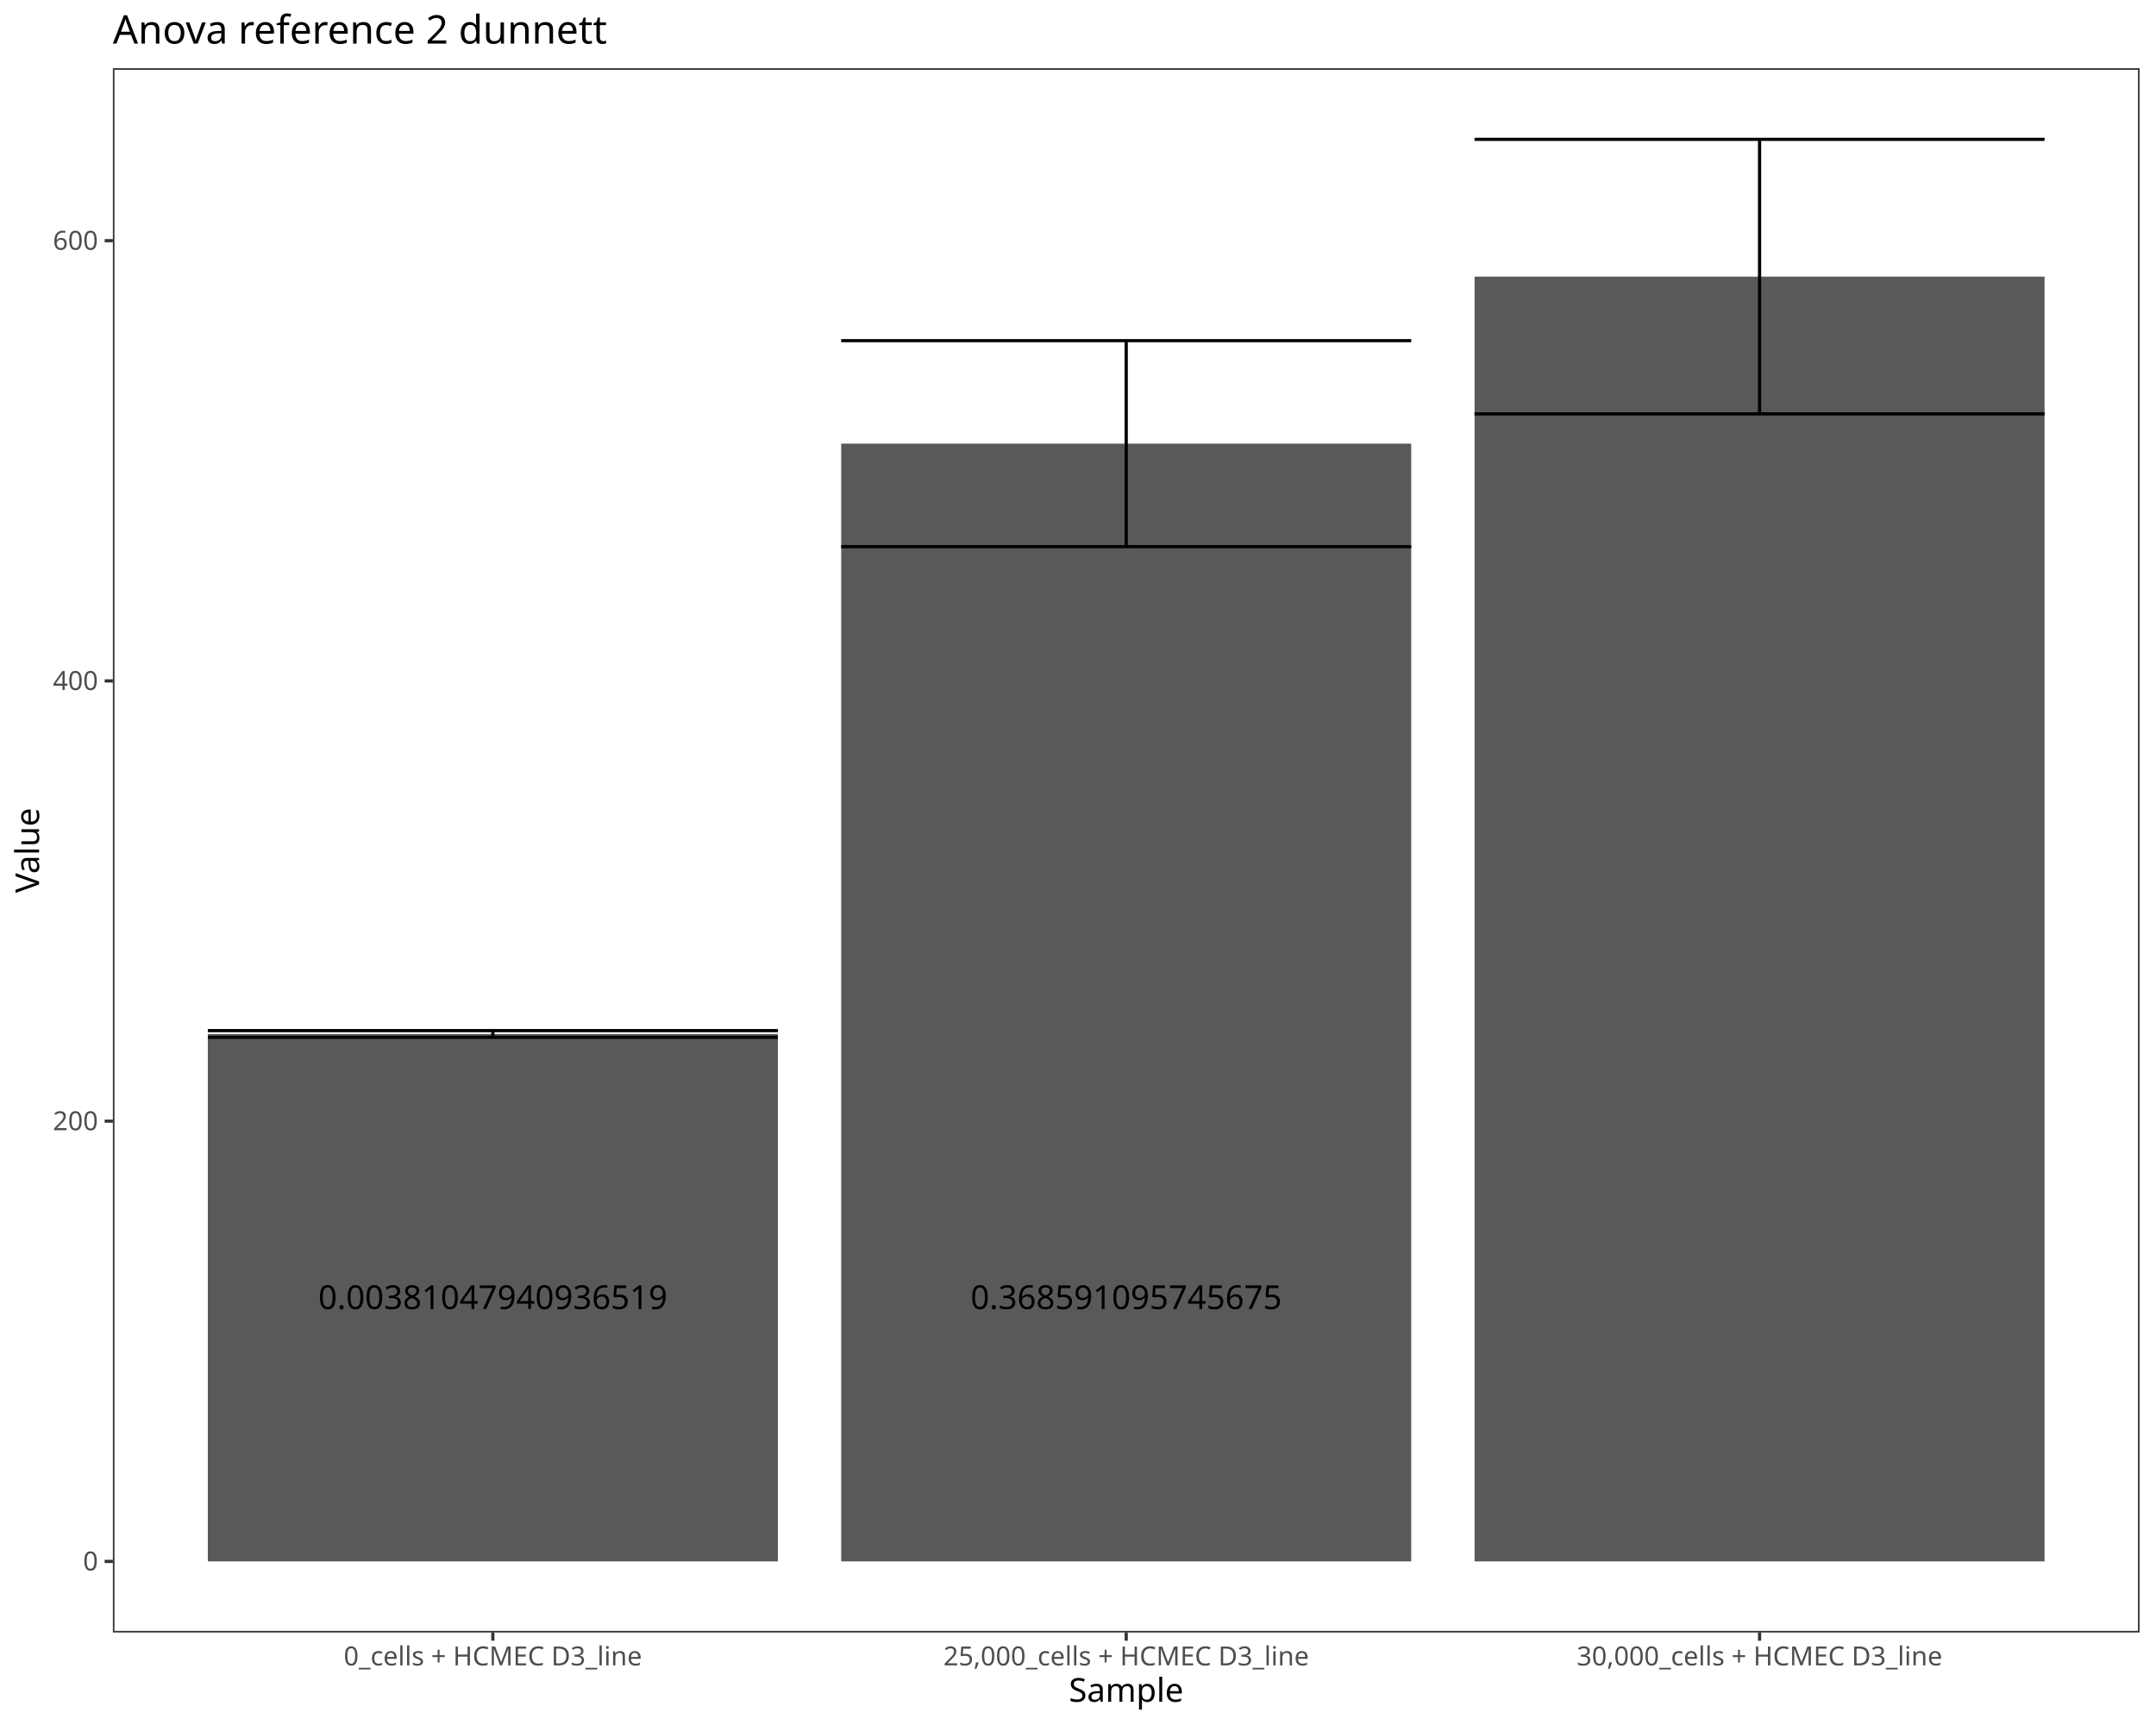
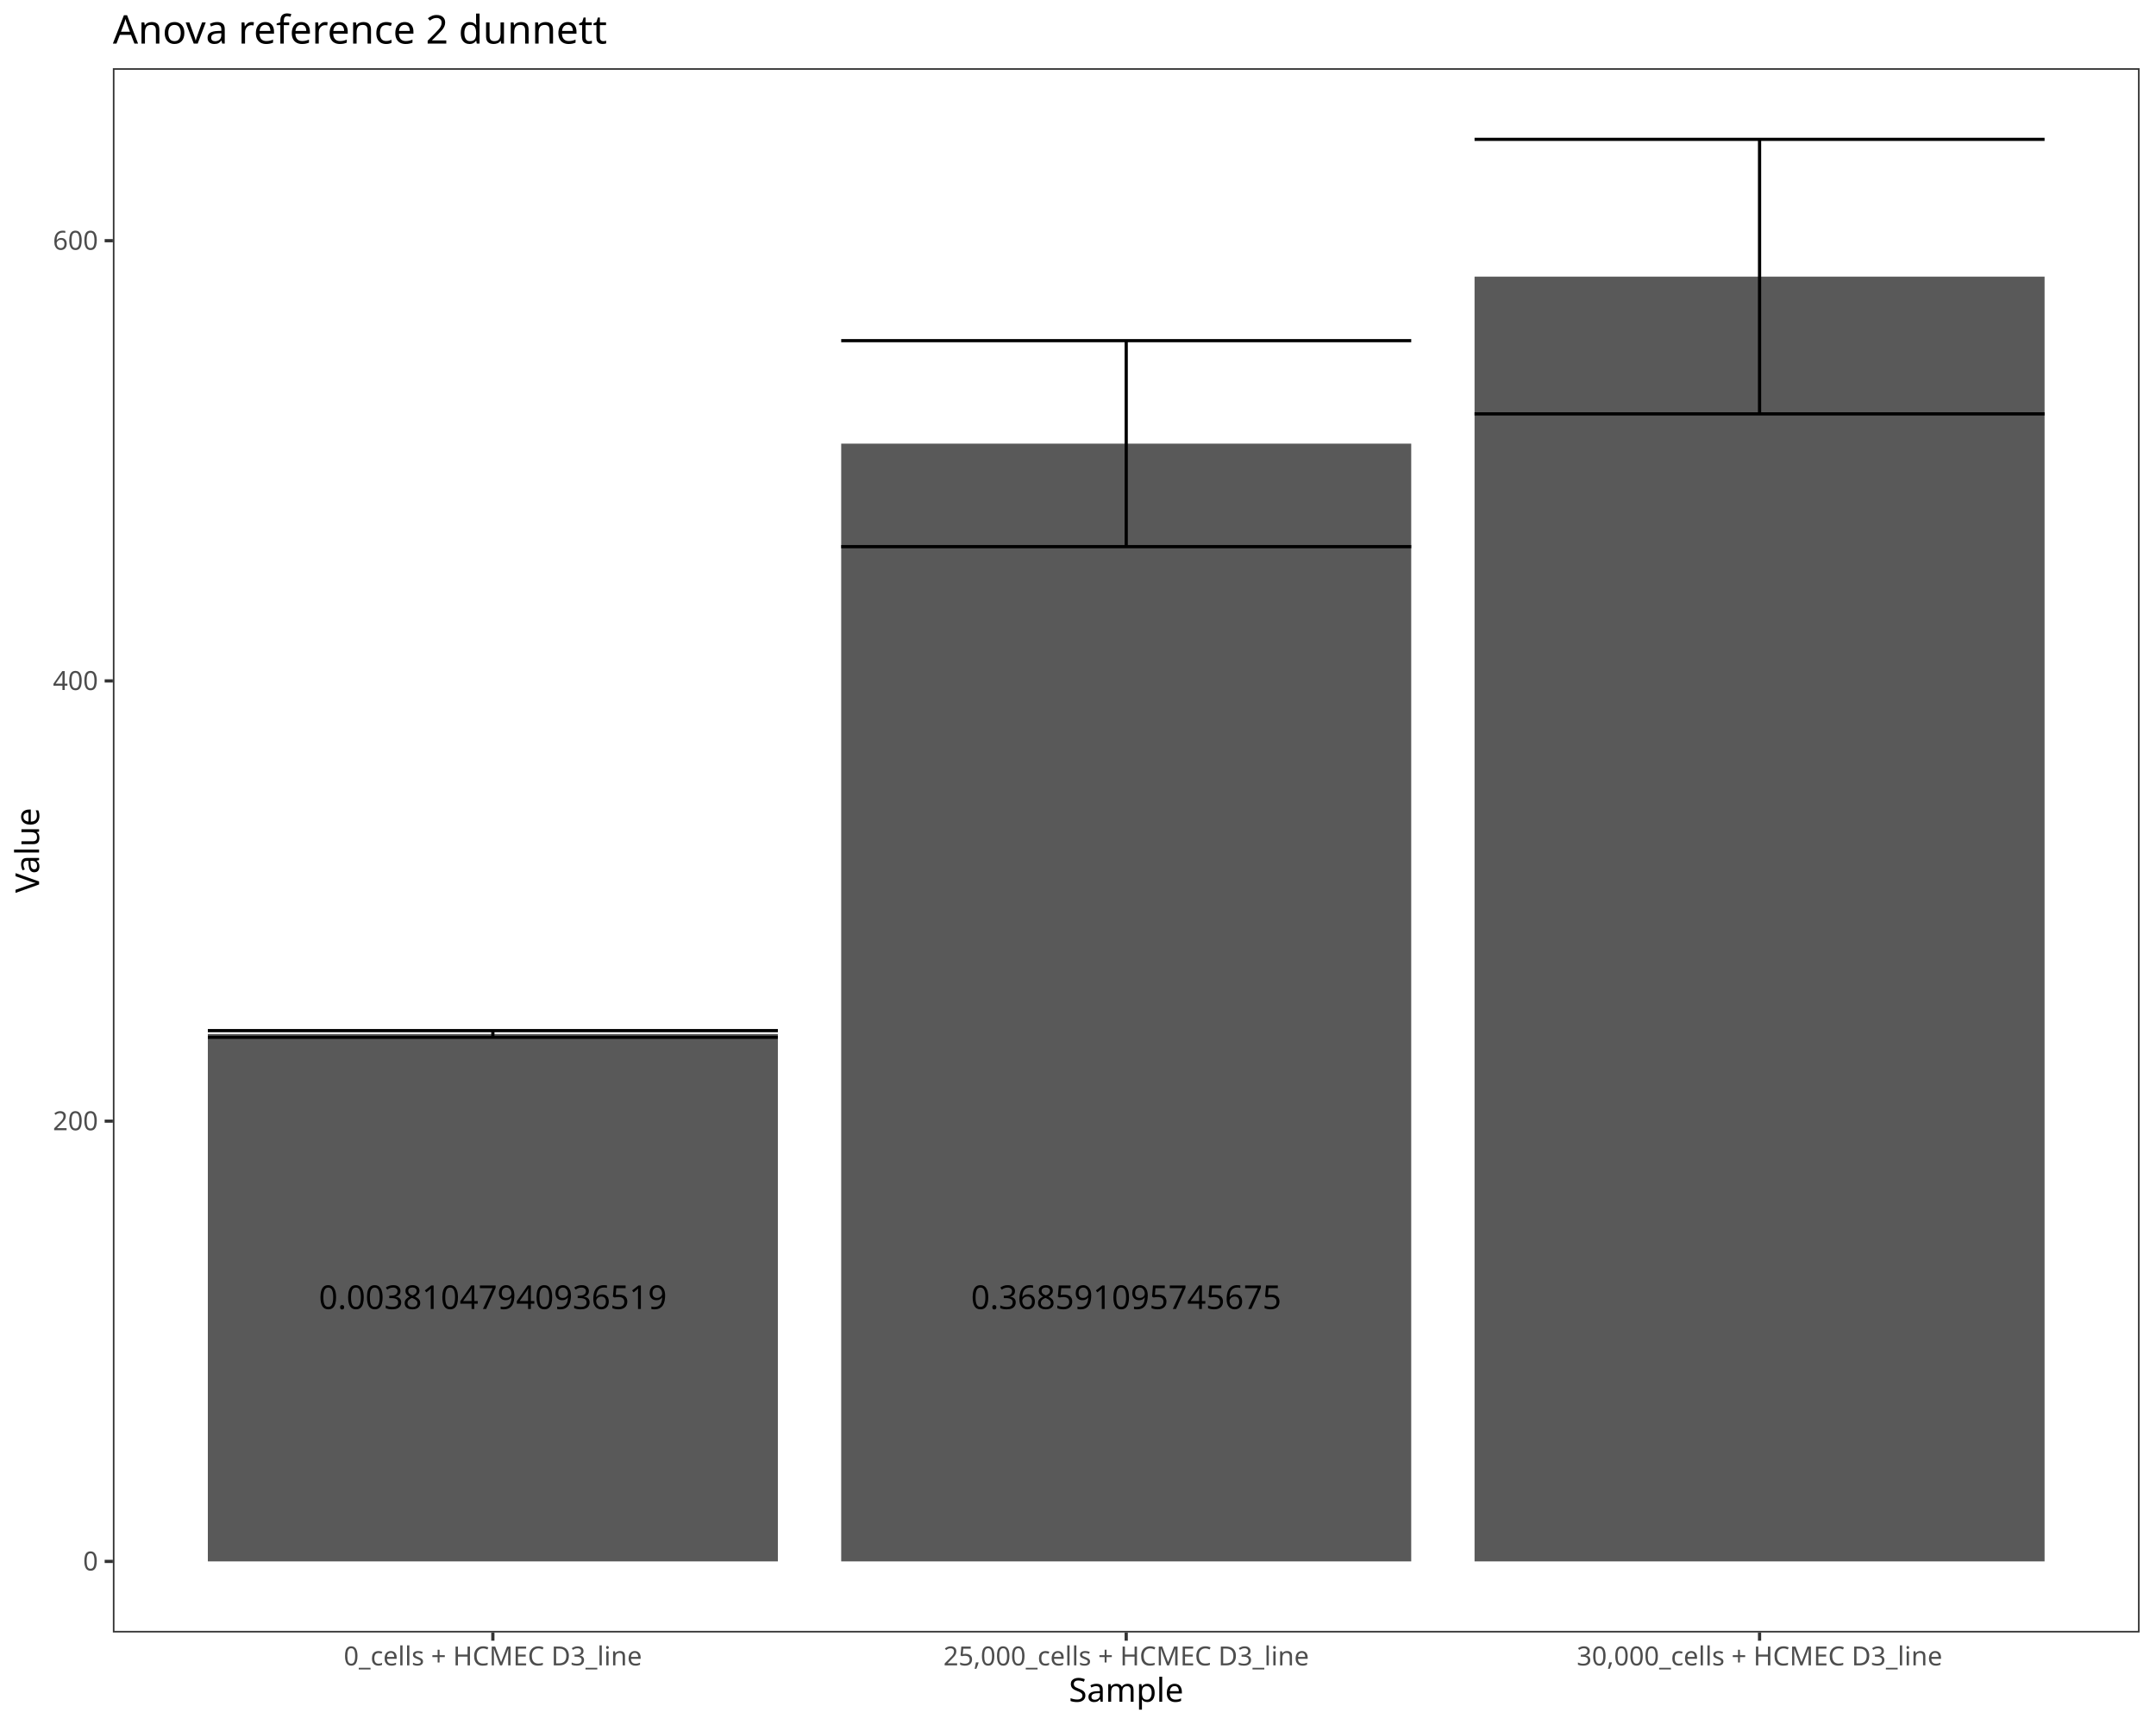
<svg xmlns="http://www.w3.org/2000/svg" class="svglite" data-engine-version="2.0" width="720.00pt" height="576.00pt" viewBox="0 0 720.00 576.00">
  <defs>
    <style type="text/css">
    .svglite line, .svglite polyline, .svglite polygon, .svglite path, .svglite rect, .svglite circle {
      fill: none;
      stroke: #000000;
      stroke-linecap: round;
      stroke-linejoin: round;
      stroke-miterlimit: 10.00;
    }
  </style>
  </defs>
  <rect width="100%" height="100%" style="stroke: none; fill: #FFFFFF;" />
  <defs>
    <clipPath id="cpMC4wMHw3MjAuMDB8MC4wMHw1NzYuMDA=">
      <rect x="0.00" y="0.00" width="720.00" height="576.00" />
    </clipPath>
  </defs>
  <g clip-path="url(#cpMC4wMHw3MjAuMDB8MC4wMHw1NzYuMDA=)">
    <rect x="0.00" y="0.00" width="720.00" height="576.00" style="stroke-width: 1.07; stroke: #FFFFFF; fill: #FFFFFF;" />
  </g>
  <defs>
    <clipPath id="cpMzcuNjl8NzE0LjUyfDIyLjc4fDU0NS4xMQ==">
      <rect x="37.69" y="22.78" width="676.83" height="522.33" />
    </clipPath>
  </defs>
  <g clip-path="url(#cpMzcuNjl8NzE0LjUyfDIyLjc4fDU0NS4xMQ==)">
    <rect x="37.69" y="22.78" width="676.83" height="522.33" style="stroke-width: 1.07; stroke: none; fill: #FFFFFF;" />
    <rect x="492.43" y="92.37" width="190.36" height="429.00" style="stroke-width: 1.07; stroke: none; stroke-linecap: butt; stroke-linejoin: miter; fill: #595959;" />
    <rect x="280.92" y="148.14" width="190.36" height="373.23" style="stroke-width: 1.07; stroke: none; stroke-linecap: butt; stroke-linejoin: miter; fill: #595959;" />
    <rect x="69.41" y="345.26" width="190.36" height="176.11" style="stroke-width: 1.07; stroke: none; stroke-linecap: butt; stroke-linejoin: miter; fill: #595959;" />
-     <text x="376.10" y="437.11" text-anchor="middle" style="font-size: 11.04px; font-family: sans;" textLength="101.31px" lengthAdjust="spacingAndGlyphs">0.368591095745675</text>
-     <text x="164.59" y="437.11" text-anchor="middle" style="font-size: 11.04px; font-family: sans;" textLength="113.59px" lengthAdjust="spacingAndGlyphs">0.00381047940936519</text>
+     <text x="376.10" y="437.10" text-anchor="middle" style="font-size: 11.00px; font-family: sans;" textLength="100.95px" lengthAdjust="spacingAndGlyphs">0.368591095745675</text>
+     <text x="164.59" y="437.10" text-anchor="middle" style="font-size: 11.00px; font-family: sans;" textLength="113.18px" lengthAdjust="spacingAndGlyphs">0.00381047940936519</text>
    <polyline points="492.43,46.53 682.79,46.53 " style="stroke-width: 1.07; stroke-linecap: butt;" />
    <polyline points="587.61,46.53 587.61,138.20 " style="stroke-width: 1.07; stroke-linecap: butt;" />
    <polyline points="492.43,138.20 682.79,138.20 " style="stroke-width: 1.07; stroke-linecap: butt;" />
    <polyline points="280.92,113.75 471.28,113.75 " style="stroke-width: 1.07; stroke-linecap: butt;" />
    <polyline points="376.10,113.75 376.10,182.53 " style="stroke-width: 1.07; stroke-linecap: butt;" />
    <polyline points="280.92,182.53 471.28,182.53 " style="stroke-width: 1.07; stroke-linecap: butt;" />
    <polyline points="69.41,344.14 259.77,344.14 " style="stroke-width: 1.07; stroke-linecap: butt;" />
    <polyline points="164.59,344.14 164.59,346.38 " style="stroke-width: 1.07; stroke-linecap: butt;" />
    <polyline points="69.41,346.38 259.77,346.38 " style="stroke-width: 1.07; stroke-linecap: butt;" />
    <rect x="37.69" y="22.78" width="676.83" height="522.33" style="stroke-width: 1.07; stroke: #333333;" />
  </g>
  <g clip-path="url(#cpMC4wMHw3MjAuMDB8MC4wMHw1NzYuMDA=)">
    <text x="32.76" y="524.40" text-anchor="end" style="font-size: 8.80px; fill: #4D4D4D; font-family: sans;" textLength="4.89px" lengthAdjust="spacingAndGlyphs">0</text>
    <text x="32.76" y="377.40" text-anchor="end" style="font-size: 8.80px; fill: #4D4D4D; font-family: sans;" textLength="14.68px" lengthAdjust="spacingAndGlyphs">200</text>
    <text x="32.76" y="230.40" text-anchor="end" style="font-size: 8.80px; fill: #4D4D4D; font-family: sans;" textLength="14.68px" lengthAdjust="spacingAndGlyphs">400</text>
    <text x="32.76" y="83.40" text-anchor="end" style="font-size: 8.80px; fill: #4D4D4D; font-family: sans;" textLength="14.68px" lengthAdjust="spacingAndGlyphs">600</text>
    <polyline points="34.95,521.37 37.69,521.37 " style="stroke-width: 1.07; stroke: #333333; stroke-linecap: butt;" />
    <polyline points="34.95,374.37 37.69,374.37 " style="stroke-width: 1.07; stroke: #333333; stroke-linecap: butt;" />
    <polyline points="34.95,227.37 37.69,227.37 " style="stroke-width: 1.07; stroke: #333333; stroke-linecap: butt;" />
    <polyline points="34.95,80.37 37.69,80.37 " style="stroke-width: 1.07; stroke: #333333; stroke-linecap: butt;" />
    <polyline points="164.59,547.85 164.59,545.11 " style="stroke-width: 1.07; stroke: #333333; stroke-linecap: butt;" />
    <polyline points="376.10,547.85 376.10,545.11 " style="stroke-width: 1.07; stroke: #333333; stroke-linecap: butt;" />
    <polyline points="587.61,547.85 587.61,545.11 " style="stroke-width: 1.07; stroke: #333333; stroke-linecap: butt;" />
    <text x="164.59" y="556.10" text-anchor="middle" style="font-size: 8.80px; fill: #4D4D4D; font-family: sans;" textLength="101.99px" lengthAdjust="spacingAndGlyphs">0_cells + HCMEC D3_line</text>
    <text x="376.10" y="556.10" text-anchor="middle" style="font-size: 8.80px; fill: #4D4D4D; font-family: sans;" textLength="124.02px" lengthAdjust="spacingAndGlyphs">25,000_cells + HCMEC D3_line</text>
    <text x="587.61" y="556.10" text-anchor="middle" style="font-size: 8.80px; fill: #4D4D4D; font-family: sans;" textLength="124.02px" lengthAdjust="spacingAndGlyphs">30,000_cells + HCMEC D3_line</text>
    <text x="376.10" y="568.24" text-anchor="middle" style="font-size: 11.00px; font-family: sans;" textLength="37.30px" lengthAdjust="spacingAndGlyphs">Sample</text>
    <text transform="translate(13.05,283.95) rotate(-90)" text-anchor="middle" style="font-size: 11.00px; font-family: sans;" textLength="28.14px" lengthAdjust="spacingAndGlyphs">Value</text>
    <text x="37.69" y="14.56" style="font-size: 13.20px; font-family: sans;" textLength="155.60px" lengthAdjust="spacingAndGlyphs">Anova reference 2 dunnett</text>
  </g>
</svg>
